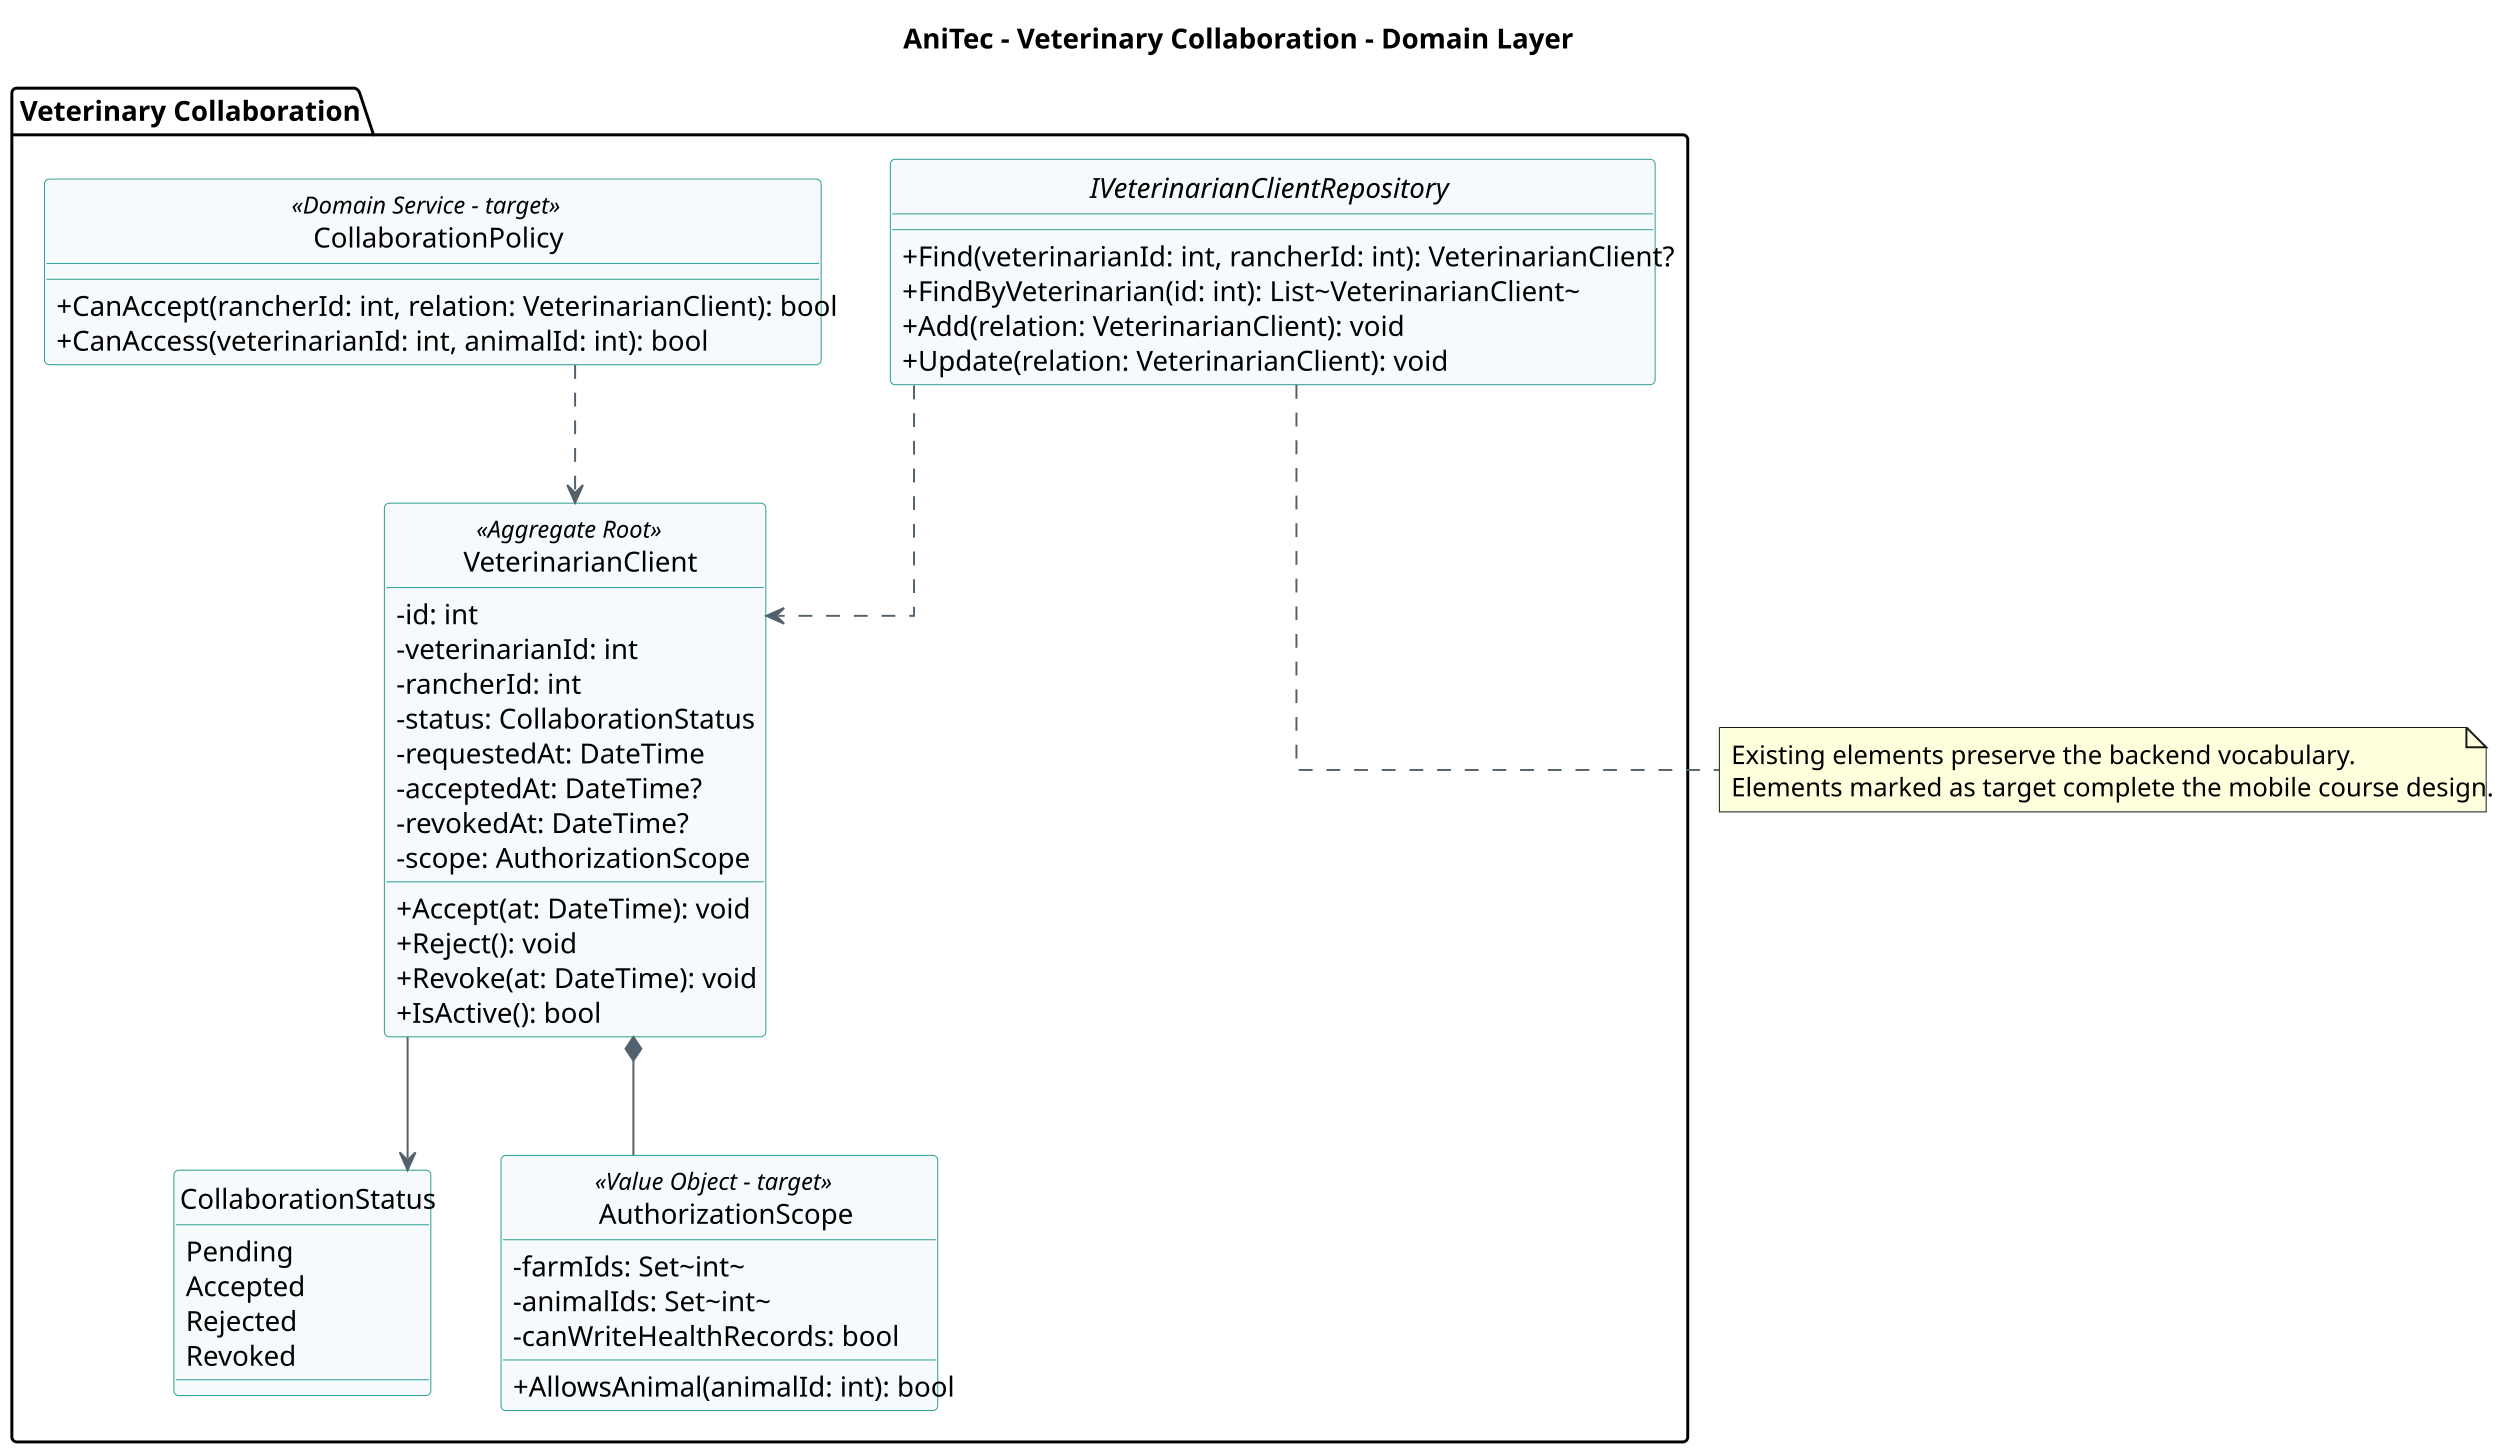
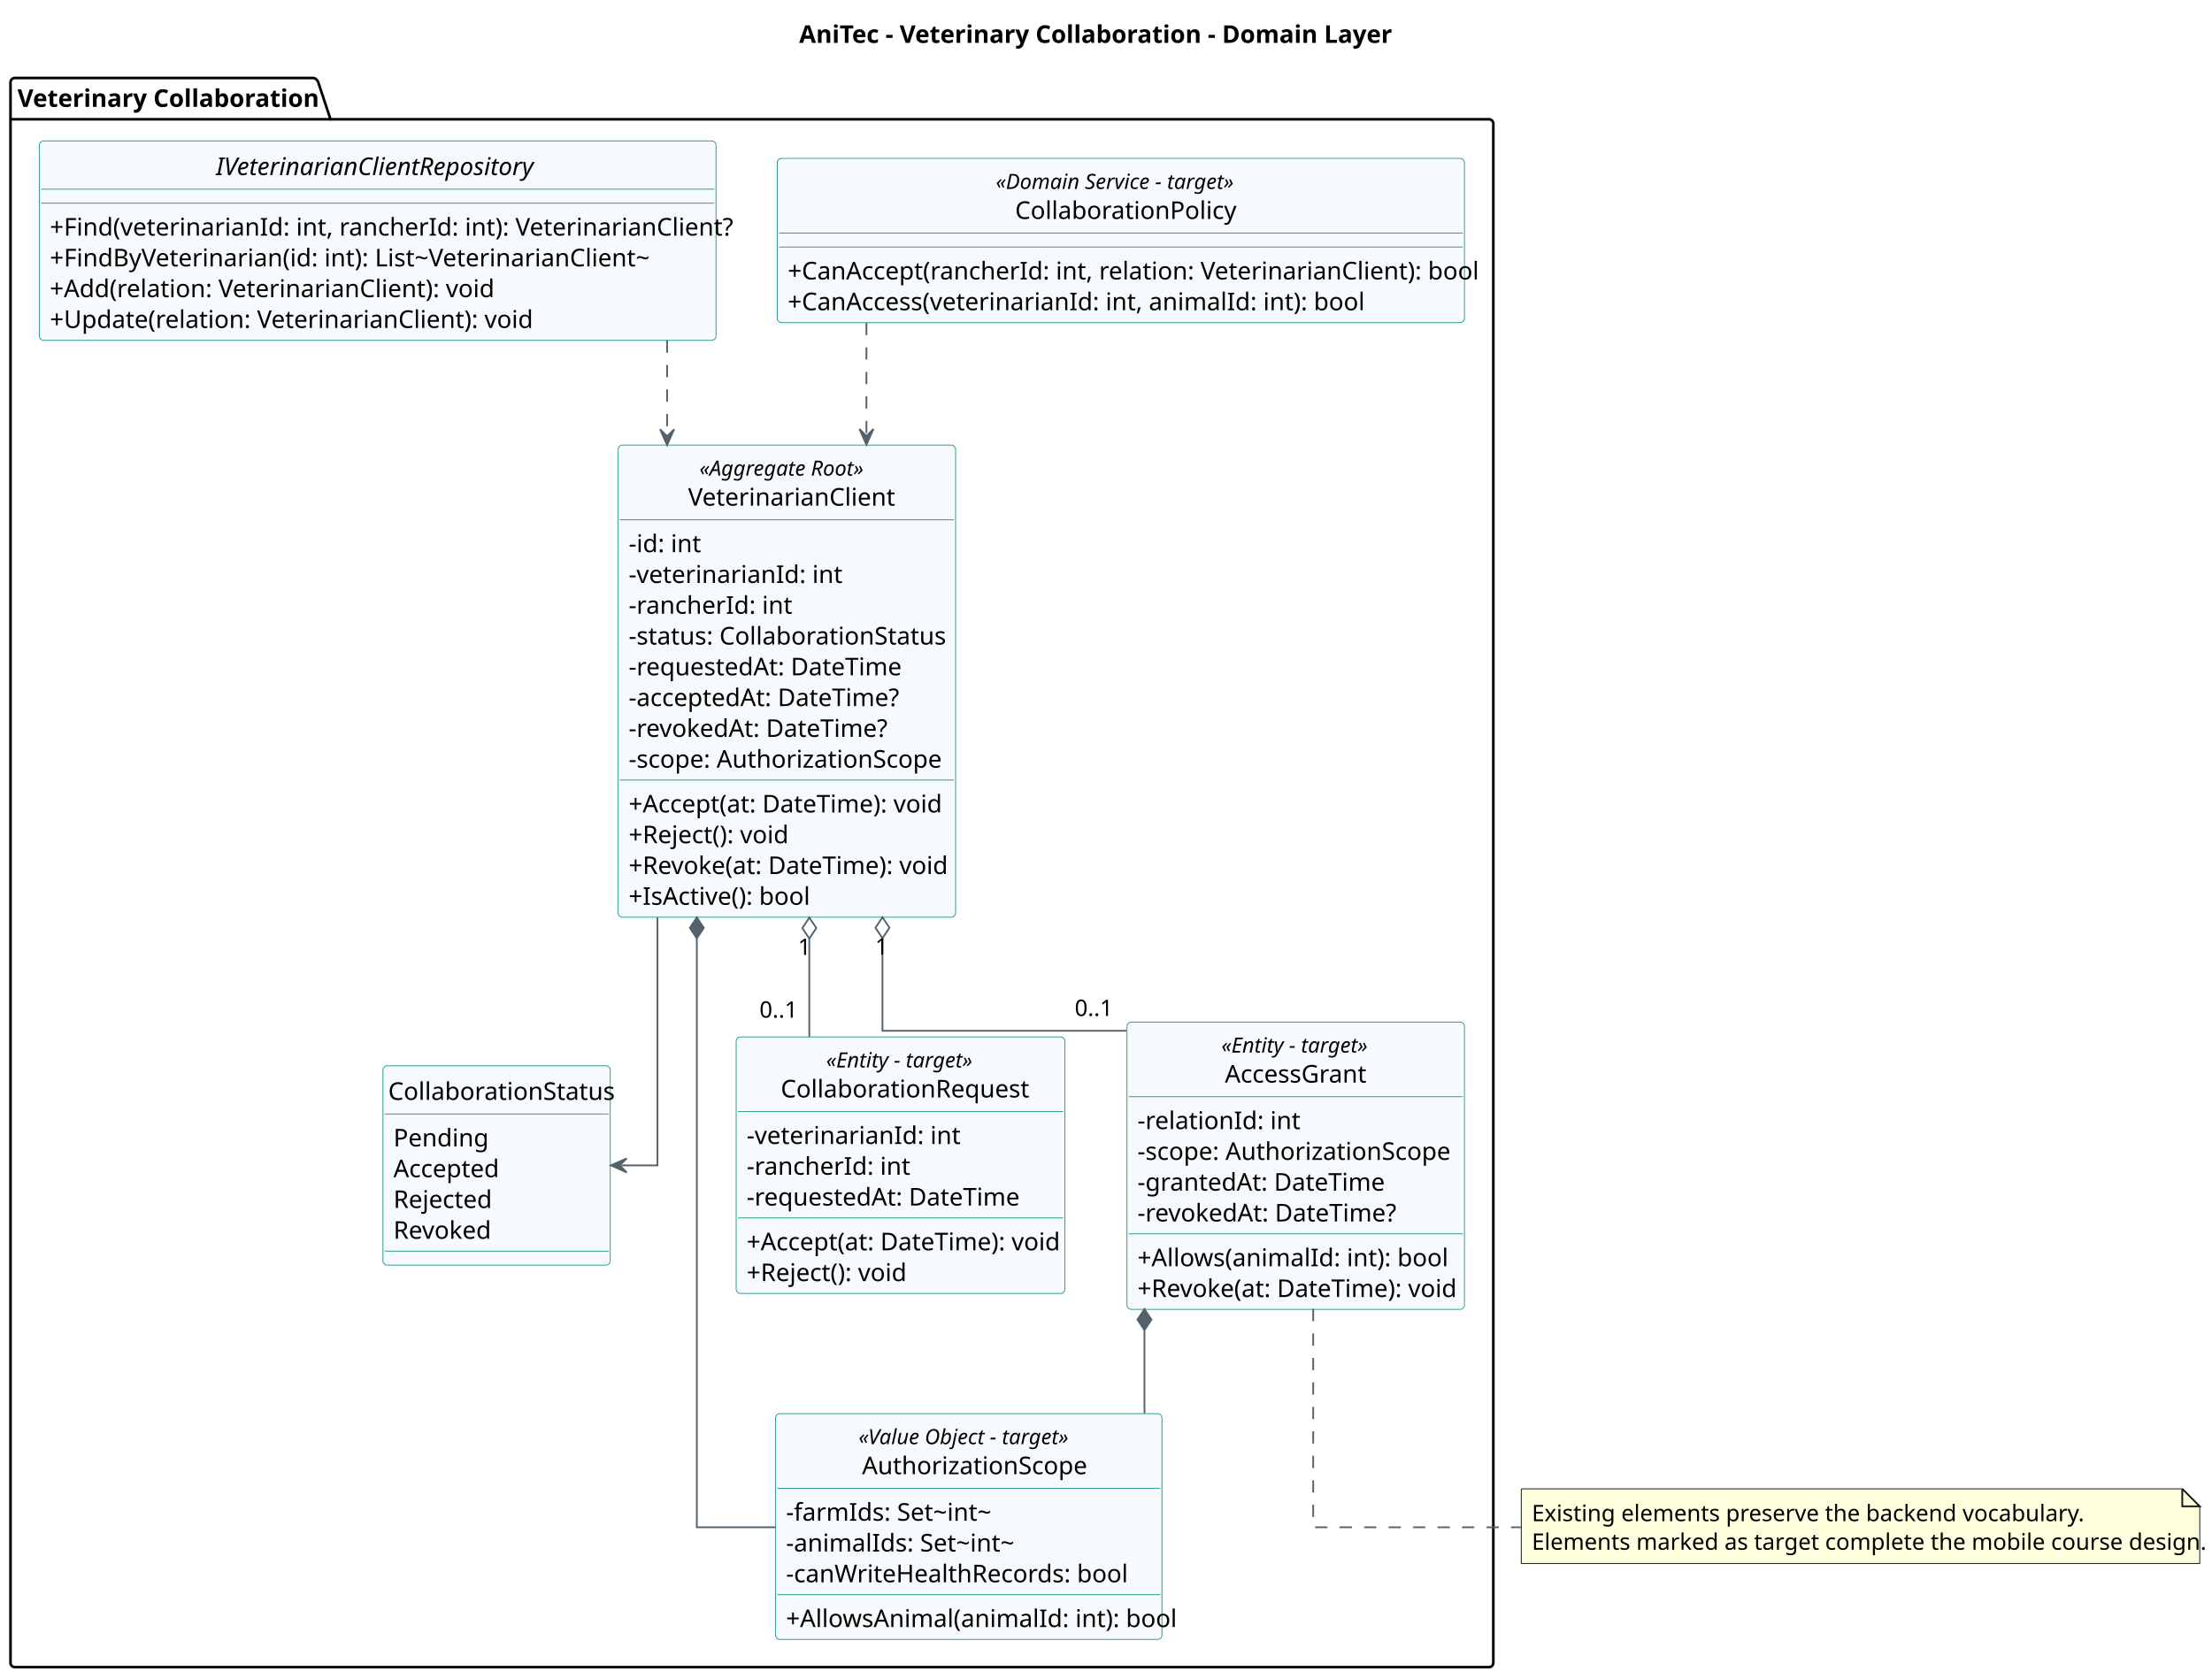
- <svg xmlns="http://www.w3.org/2000/svg" contentStyleType="text/css" height="736px" preserveAspectRatio="none" style="width:1265px;height:736px;background:#FFFFFF;" version="1.1" viewBox="0 0 1265 736" width="1265px" zoomAndPan="magnify">
+ <svg xmlns="http://www.w3.org/2000/svg" contentStyleType="text/css" height="960px" preserveAspectRatio="none" style="width:1265px;height:960px;background:#FFFFFF;" version="1.1" viewBox="0 0 1265 960" width="1265px" zoomAndPan="magnify">
  <defs />
  <g>
    <text fill="#000000" font-family="sans-serif" font-size="14" font-weight="bold" lengthAdjust="spacing" textLength="337" x="457" y="24.533">AniTec - Veterinary Collaboration - Domain Layer</text>
    <g id="cluster_Veterinary Collaboration">
-       <path d="M8.5,44.609 L179.5,44.609 A3.75,3.75 0 0 1 182,47.109 L189,68.219 L851.5,68.219 A2.5,2.5 0 0 1 854,70.719 L854,727.109 A2.5,2.5 0 0 1 851.5,729.609 L8.5,729.609 A2.5,2.5 0 0 1 6,727.109 L6,47.109 A2.5,2.5 0 0 1 8.5,44.609 " fill="none" style="stroke:#000000;stroke-width:1.5;" />
+       <path d="M8.5,44.609 L179.5,44.609 A3.75,3.75 0 0 1 182,47.109 L189,68.219 L851.5,68.219 A2.5,2.5 0 0 1 854,70.719 L854,951.109 A2.5,2.5 0 0 1 851.5,953.609 L8.5,953.609 A2.5,2.5 0 0 1 6,951.109 L6,47.109 A2.5,2.5 0 0 1 8.5,44.609 " fill="none" style="stroke:#000000;stroke-width:1.5;" />
      <line style="stroke:#000000;stroke-width:1.5;" x1="6" x2="189" y1="68.219" y2="68.219" />
      <text fill="#000000" font-family="sans-serif" font-size="14" font-weight="bold" lengthAdjust="spacing" textLength="170" x="10" y="61.143">Veterinary Collaboration</text>
    </g>
    <g id="elem_VeterinarianClient">
-       <rect codeLine="13" fill="#F7FAFC" height="270.016" id="VeterinarianClient" rx="2.5" ry="2.5" style="stroke:#2A9D8F;stroke-width:0.5;" width="193" x="194.5" y="254.609" />
-       <text fill="#000000" font-family="sans-serif" font-size="12" font-style="italic" lengthAdjust="spacing" textLength="100" x="241" y="272.066">«Aggregate Root»</text>
-       <text fill="#000000" font-family="sans-serif" font-size="14" lengthAdjust="spacing" textLength="113" x="234.5" y="289.236">VeterinarianClient</text>
-       <line style="stroke:#2A9D8F;stroke-width:0.5;" x1="195.5" x2="386.5" y1="297.312" y2="297.312" />
-       <text fill="#000000" font-family="sans-serif" font-size="14" lengthAdjust="spacing" textLength="39" x="200.5" y="315.846">-id: int</text>
-       <text fill="#000000" font-family="sans-serif" font-size="14" lengthAdjust="spacing" textLength="114" x="200.5" y="333.455">-veterinarianId: int</text>
-       <text fill="#000000" font-family="sans-serif" font-size="14" lengthAdjust="spacing" textLength="88" x="200.5" y="351.065">-rancherId: int</text>
-       <text fill="#000000" font-family="sans-serif" font-size="14" lengthAdjust="spacing" textLength="175" x="200.5" y="368.674">-status: CollaborationStatus</text>
-       <text fill="#000000" font-family="sans-serif" font-size="14" lengthAdjust="spacing" textLength="151" x="200.5" y="386.283">-requestedAt: DateTime</text>
-       <text fill="#000000" font-family="sans-serif" font-size="14" lengthAdjust="spacing" textLength="153" x="200.5" y="403.893">-acceptedAt: DateTime?</text>
-       <text fill="#000000" font-family="sans-serif" font-size="14" lengthAdjust="spacing" textLength="146" x="200.5" y="421.502">-revokedAt: DateTime?</text>
-       <text fill="#000000" font-family="sans-serif" font-size="14" lengthAdjust="spacing" textLength="173" x="200.5" y="439.111">-scope: AuthorizationScope</text>
-       <line style="stroke:#2A9D8F;stroke-width:0.5;" x1="195.5" x2="386.5" y1="446.188" y2="446.188" />
-       <text fill="#000000" font-family="sans-serif" font-size="14" lengthAdjust="spacing" textLength="176" x="200.5" y="464.721">+Accept(at: DateTime): void</text>
-       <text fill="#000000" font-family="sans-serif" font-size="14" lengthAdjust="spacing" textLength="92" x="200.5" y="482.33">+Reject(): void</text>
-       <text fill="#000000" font-family="sans-serif" font-size="14" lengthAdjust="spacing" textLength="181" x="200.5" y="499.94">+Revoke(at: DateTime): void</text>
-       <text fill="#000000" font-family="sans-serif" font-size="14" lengthAdjust="spacing" textLength="101" x="200.5" y="517.549">+IsActive(): bool</text>
+       <rect codeLine="13" fill="#F7FAFC" height="270.016" id="VeterinarianClient" rx="2.5" ry="2.5" style="stroke:#2A9D8F;stroke-width:0.5;" width="193" x="353.5" y="254.609" />
+       <text fill="#000000" font-family="sans-serif" font-size="12" font-style="italic" lengthAdjust="spacing" textLength="100" x="400" y="272.066">«Aggregate Root»</text>
+       <text fill="#000000" font-family="sans-serif" font-size="14" lengthAdjust="spacing" textLength="113" x="393.5" y="289.236">VeterinarianClient</text>
+       <line style="stroke:#2A9D8F;stroke-width:0.5;" x1="354.5" x2="545.5" y1="297.312" y2="297.312" />
+       <text fill="#000000" font-family="sans-serif" font-size="14" lengthAdjust="spacing" textLength="39" x="359.5" y="315.846">-id: int</text>
+       <text fill="#000000" font-family="sans-serif" font-size="14" lengthAdjust="spacing" textLength="114" x="359.5" y="333.455">-veterinarianId: int</text>
+       <text fill="#000000" font-family="sans-serif" font-size="14" lengthAdjust="spacing" textLength="88" x="359.5" y="351.065">-rancherId: int</text>
+       <text fill="#000000" font-family="sans-serif" font-size="14" lengthAdjust="spacing" textLength="175" x="359.5" y="368.674">-status: CollaborationStatus</text>
+       <text fill="#000000" font-family="sans-serif" font-size="14" lengthAdjust="spacing" textLength="151" x="359.5" y="386.283">-requestedAt: DateTime</text>
+       <text fill="#000000" font-family="sans-serif" font-size="14" lengthAdjust="spacing" textLength="153" x="359.5" y="403.893">-acceptedAt: DateTime?</text>
+       <text fill="#000000" font-family="sans-serif" font-size="14" lengthAdjust="spacing" textLength="146" x="359.5" y="421.502">-revokedAt: DateTime?</text>
+       <text fill="#000000" font-family="sans-serif" font-size="14" lengthAdjust="spacing" textLength="173" x="359.5" y="439.111">-scope: AuthorizationScope</text>
+       <line style="stroke:#2A9D8F;stroke-width:0.5;" x1="354.5" x2="545.5" y1="446.188" y2="446.188" />
+       <text fill="#000000" font-family="sans-serif" font-size="14" lengthAdjust="spacing" textLength="176" x="359.5" y="464.721">+Accept(at: DateTime): void</text>
+       <text fill="#000000" font-family="sans-serif" font-size="14" lengthAdjust="spacing" textLength="92" x="359.5" y="482.33">+Reject(): void</text>
+       <text fill="#000000" font-family="sans-serif" font-size="14" lengthAdjust="spacing" textLength="181" x="359.5" y="499.94">+Revoke(at: DateTime): void</text>
+       <text fill="#000000" font-family="sans-serif" font-size="14" lengthAdjust="spacing" textLength="101" x="359.5" y="517.549">+IsActive(): bool</text>
    </g>
    <g id="elem_CollaborationStatus">
-       <rect codeLine="27" fill="#F7FAFC" height="114.047" id="CollaborationStatus" rx="2.5" ry="2.5" style="stroke:#2A9D8F;stroke-width:0.5;" width="130" x="88" y="592.109" />
-       <text fill="#000000" font-family="sans-serif" font-size="14" lengthAdjust="spacing" textLength="124" x="91" y="611.643">CollaborationStatus</text>
-       <line style="stroke:#2A9D8F;stroke-width:0.5;" x1="89" x2="217" y1="619.719" y2="619.719" />
-       <text fill="#000000" font-family="sans-serif" font-size="14" lengthAdjust="spacing" textLength="52" x="94" y="638.252">Pending</text>
-       <text fill="#000000" font-family="sans-serif" font-size="14" lengthAdjust="spacing" textLength="59" x="94" y="655.861">Accepted</text>
-       <text fill="#000000" font-family="sans-serif" font-size="14" lengthAdjust="spacing" textLength="56" x="94" y="673.471">Rejected</text>
-       <text fill="#000000" font-family="sans-serif" font-size="14" lengthAdjust="spacing" textLength="56" x="94" y="691.08">Revoked</text>
-       <line style="stroke:#2A9D8F;stroke-width:0.5;" x1="89" x2="217" y1="698.156" y2="698.156" />
+       <rect codeLine="27" fill="#F7FAFC" height="114.047" id="CollaborationStatus" rx="2.5" ry="2.5" style="stroke:#2A9D8F;stroke-width:0.5;" width="130" x="219" y="609.609" />
+       <text fill="#000000" font-family="sans-serif" font-size="14" lengthAdjust="spacing" textLength="124" x="222" y="629.143">CollaborationStatus</text>
+       <line style="stroke:#2A9D8F;stroke-width:0.5;" x1="220" x2="348" y1="637.219" y2="637.219" />
+       <text fill="#000000" font-family="sans-serif" font-size="14" lengthAdjust="spacing" textLength="52" x="225" y="655.752">Pending</text>
+       <text fill="#000000" font-family="sans-serif" font-size="14" lengthAdjust="spacing" textLength="59" x="225" y="673.361">Accepted</text>
+       <text fill="#000000" font-family="sans-serif" font-size="14" lengthAdjust="spacing" textLength="56" x="225" y="690.971">Rejected</text>
+       <text fill="#000000" font-family="sans-serif" font-size="14" lengthAdjust="spacing" textLength="56" x="225" y="708.58">Revoked</text>
+       <line style="stroke:#2A9D8F;stroke-width:0.5;" x1="220" x2="348" y1="715.656" y2="715.656" />
    </g>
    <g id="elem_AuthorizationScope">
-       <rect codeLine="33" fill="#F7FAFC" height="129.141" id="AuthorizationScope" rx="2.5" ry="2.5" style="stroke:#2A9D8F;stroke-width:0.5;" width="221" x="253.5" y="584.609" />
-       <text fill="#000000" font-family="sans-serif" font-size="12" font-style="italic" lengthAdjust="spacing" textLength="126" x="301" y="602.066">«Value Object - target»</text>
-       <text fill="#000000" font-family="sans-serif" font-size="14" lengthAdjust="spacing" textLength="122" x="303" y="619.236">AuthorizationScope</text>
-       <line style="stroke:#2A9D8F;stroke-width:0.5;" x1="254.5" x2="473.5" y1="627.312" y2="627.312" />
-       <text fill="#000000" font-family="sans-serif" font-size="14" lengthAdjust="spacing" textLength="111" x="259.5" y="645.846">-farmIds: Set~int~</text>
-       <text fill="#000000" font-family="sans-serif" font-size="14" lengthAdjust="spacing" textLength="124" x="259.5" y="663.455">-animalIds: Set~int~</text>
-       <text fill="#000000" font-family="sans-serif" font-size="14" lengthAdjust="spacing" textLength="189" x="259.5" y="681.064">-canWriteHealthRecords: bool</text>
-       <line style="stroke:#2A9D8F;stroke-width:0.5;" x1="254.5" x2="473.5" y1="688.141" y2="688.141" />
-       <text fill="#000000" font-family="sans-serif" font-size="14" lengthAdjust="spacing" textLength="209" x="259.5" y="706.674">+AllowsAnimal(animalId: int): bool</text>
+       <rect codeLine="33" fill="#F7FAFC" height="129.141" id="AuthorizationScope" rx="2.5" ry="2.5" style="stroke:#2A9D8F;stroke-width:0.5;" width="221" x="443.5" y="808.609" />
+       <text fill="#000000" font-family="sans-serif" font-size="12" font-style="italic" lengthAdjust="spacing" textLength="126" x="491" y="826.066">«Value Object - target»</text>
+       <text fill="#000000" font-family="sans-serif" font-size="14" lengthAdjust="spacing" textLength="122" x="493" y="843.236">AuthorizationScope</text>
+       <line style="stroke:#2A9D8F;stroke-width:0.5;" x1="444.5" x2="663.5" y1="851.312" y2="851.312" />
+       <text fill="#000000" font-family="sans-serif" font-size="14" lengthAdjust="spacing" textLength="111" x="449.5" y="869.846">-farmIds: Set~int~</text>
+       <text fill="#000000" font-family="sans-serif" font-size="14" lengthAdjust="spacing" textLength="124" x="449.5" y="887.455">-animalIds: Set~int~</text>
+       <text fill="#000000" font-family="sans-serif" font-size="14" lengthAdjust="spacing" textLength="189" x="449.5" y="905.064">-canWriteHealthRecords: bool</text>
+       <line style="stroke:#2A9D8F;stroke-width:0.5;" x1="444.5" x2="663.5" y1="912.141" y2="912.141" />
+       <text fill="#000000" font-family="sans-serif" font-size="14" lengthAdjust="spacing" textLength="209" x="449.5" y="930.674">+AllowsAnimal(animalId: int): bool</text>
    </g>
    <g id="elem_CollaborationPolicy">
-       <rect codeLine="39" fill="#F7FAFC" height="93.922" id="CollaborationPolicy" rx="2.5" ry="2.5" style="stroke:#2A9D8F;stroke-width:0.5;" width="393" x="22.5" y="90.609" />
-       <text fill="#000000" font-family="sans-serif" font-size="12" font-style="italic" lengthAdjust="spacing" textLength="143" x="147.5" y="108.066">«Domain Service - target»</text>
-       <text fill="#000000" font-family="sans-serif" font-size="14" lengthAdjust="spacing" textLength="121" x="158.5" y="125.236">CollaborationPolicy</text>
-       <line style="stroke:#2A9D8F;stroke-width:0.5;" x1="23.5" x2="414.5" y1="133.312" y2="133.312" />
-       <line style="stroke:#2A9D8F;stroke-width:0.5;" x1="23.5" x2="414.5" y1="141.312" y2="141.312" />
-       <text fill="#000000" font-family="sans-serif" font-size="14" lengthAdjust="spacing" textLength="381" x="28.5" y="159.846">+CanAccept(rancherId: int, relation: VeterinarianClient): bool</text>
-       <text fill="#000000" font-family="sans-serif" font-size="14" lengthAdjust="spacing" textLength="316" x="28.5" y="177.455">+CanAccess(veterinarianId: int, animalId: int): bool</text>
+       <rect codeLine="39" fill="#F7FAFC" height="93.922" id="CollaborationPolicy" rx="2.5" ry="2.5" style="stroke:#2A9D8F;stroke-width:0.5;" width="393" x="444.5" y="90.609" />
+       <text fill="#000000" font-family="sans-serif" font-size="12" font-style="italic" lengthAdjust="spacing" textLength="143" x="569.5" y="108.066">«Domain Service - target»</text>
+       <text fill="#000000" font-family="sans-serif" font-size="14" lengthAdjust="spacing" textLength="121" x="580.5" y="125.236">CollaborationPolicy</text>
+       <line style="stroke:#2A9D8F;stroke-width:0.5;" x1="445.5" x2="836.5" y1="133.312" y2="133.312" />
+       <line style="stroke:#2A9D8F;stroke-width:0.5;" x1="445.5" x2="836.5" y1="141.312" y2="141.312" />
+       <text fill="#000000" font-family="sans-serif" font-size="14" lengthAdjust="spacing" textLength="381" x="450.5" y="159.846">+CanAccept(rancherId: int, relation: VeterinarianClient): bool</text>
+       <text fill="#000000" font-family="sans-serif" font-size="14" lengthAdjust="spacing" textLength="316" x="450.5" y="177.455">+CanAccess(veterinarianId: int, animalId: int): bool</text>
    </g>
    <g id="elem_IVeterinarianClientRepository">
-       <rect codeLine="43" fill="#F7FAFC" height="114.047" id="IVeterinarianClientRepository" rx="2.5" ry="2.5" style="stroke:#2A9D8F;stroke-width:0.5;" width="387" x="450.5" y="80.609" />
-       <text fill="#000000" font-family="sans-serif" font-size="14" font-style="italic" lengthAdjust="spacing" textLength="185" x="551.5" y="100.143">IVeterinarianClientRepository</text>
-       <line style="stroke:#2A9D8F;stroke-width:0.5;" x1="451.5" x2="836.5" y1="108.219" y2="108.219" />
-       <line style="stroke:#2A9D8F;stroke-width:0.5;" x1="451.5" x2="836.5" y1="116.219" y2="116.219" />
-       <text fill="#000000" font-family="sans-serif" font-size="14" lengthAdjust="spacing" textLength="375" x="456.5" y="134.752">+Find(veterinarianId: int, rancherId: int): VeterinarianClient?</text>
-       <text fill="#000000" font-family="sans-serif" font-size="14" lengthAdjust="spacing" textLength="332" x="456.5" y="152.361">+FindByVeterinarian(id: int): List~VeterinarianClient~</text>
-       <text fill="#000000" font-family="sans-serif" font-size="14" lengthAdjust="spacing" textLength="245" x="456.5" y="169.971">+Add(relation: VeterinarianClient): void</text>
-       <text fill="#000000" font-family="sans-serif" font-size="14" lengthAdjust="spacing" textLength="265" x="456.5" y="187.58">+Update(relation: VeterinarianClient): void</text>
+       <rect codeLine="43" fill="#F7FAFC" height="114.047" id="IVeterinarianClientRepository" rx="2.5" ry="2.5" style="stroke:#2A9D8F;stroke-width:0.5;" width="387" x="22.5" y="80.609" />
+       <text fill="#000000" font-family="sans-serif" font-size="14" font-style="italic" lengthAdjust="spacing" textLength="185" x="123.5" y="100.143">IVeterinarianClientRepository</text>
+       <line style="stroke:#2A9D8F;stroke-width:0.5;" x1="23.5" x2="408.5" y1="108.219" y2="108.219" />
+       <line style="stroke:#2A9D8F;stroke-width:0.5;" x1="23.5" x2="408.5" y1="116.219" y2="116.219" />
+       <text fill="#000000" font-family="sans-serif" font-size="14" lengthAdjust="spacing" textLength="375" x="28.5" y="134.752">+Find(veterinarianId: int, rancherId: int): VeterinarianClient?</text>
+       <text fill="#000000" font-family="sans-serif" font-size="14" lengthAdjust="spacing" textLength="332" x="28.5" y="152.361">+FindByVeterinarian(id: int): List~VeterinarianClient~</text>
+       <text fill="#000000" font-family="sans-serif" font-size="14" lengthAdjust="spacing" textLength="245" x="28.5" y="169.971">+Add(relation: VeterinarianClient): void</text>
+       <text fill="#000000" font-family="sans-serif" font-size="14" lengthAdjust="spacing" textLength="265" x="28.5" y="187.58">+Update(relation: VeterinarianClient): void</text>
    </g>
-     <g id="elem_GMN12">
-       <path d="M870,368.109 L870,410.812 L1258,410.812 L1258,378.109 L1248,368.109 L870,368.109 " fill="#FEFFDD" style="stroke:#181818;stroke-width:0.5;" />
-       <path d="M1248,368.109 L1248,378.109 L1258,378.109 L1248,368.109 " fill="#FEFFDD" style="stroke:#181818;stroke-width:1.0;" />
-       <text fill="#000000" font-family="sans-serif" font-size="13" lengthAdjust="spacing" textLength="300" x="876" y="386.604">Existing elements preserve the backend vocabulary.</text>
-       <text fill="#000000" font-family="sans-serif" font-size="13" lengthAdjust="spacing" textLength="367" x="876" y="402.956">Elements marked as target complete the mobile course design.</text>
+     <g id="elem_CollaborationRequest">
+       <rect codeLine="53" fill="#F7FAFC" height="146.75" id="CollaborationRequest" rx="2.5" ry="2.5" style="stroke:#2A9D8F;stroke-width:0.5;" width="188" x="421" y="593.109" />
+       <text fill="#000000" font-family="sans-serif" font-size="12" font-style="italic" lengthAdjust="spacing" textLength="85" x="472.5" y="610.566">«Entity - target»</text>
+       <text fill="#000000" font-family="sans-serif" font-size="14" lengthAdjust="spacing" textLength="137" x="446.5" y="627.736">CollaborationRequest</text>
+       <line style="stroke:#2A9D8F;stroke-width:0.5;" x1="422" x2="608" y1="635.812" y2="635.812" />
+       <text fill="#000000" font-family="sans-serif" font-size="14" lengthAdjust="spacing" textLength="114" x="427" y="654.346">-veterinarianId: int</text>
+       <text fill="#000000" font-family="sans-serif" font-size="14" lengthAdjust="spacing" textLength="88" x="427" y="671.955">-rancherId: int</text>
+       <text fill="#000000" font-family="sans-serif" font-size="14" lengthAdjust="spacing" textLength="151" x="427" y="689.564">-requestedAt: DateTime</text>
+       <line style="stroke:#2A9D8F;stroke-width:0.5;" x1="422" x2="608" y1="696.641" y2="696.641" />
+       <text fill="#000000" font-family="sans-serif" font-size="14" lengthAdjust="spacing" textLength="176" x="427" y="715.174">+Accept(at: DateTime): void</text>
+       <text fill="#000000" font-family="sans-serif" font-size="14" lengthAdjust="spacing" textLength="92" x="427" y="732.783">+Reject(): void</text>
+     </g>
+     <g id="elem_AccessGrant">
+       <rect codeLine="60" fill="#F7FAFC" height="164.359" id="AccessGrant" rx="2.5" ry="2.5" style="stroke:#2A9D8F;stroke-width:0.5;" width="193" x="644.5" y="584.609" />
+       <text fill="#000000" font-family="sans-serif" font-size="12" font-style="italic" lengthAdjust="spacing" textLength="85" x="698.5" y="602.066">«Entity - target»</text>
+       <text fill="#000000" font-family="sans-serif" font-size="14" lengthAdjust="spacing" textLength="81" x="700.5" y="619.236">AccessGrant</text>
+       <line style="stroke:#2A9D8F;stroke-width:0.5;" x1="645.5" x2="836.5" y1="627.312" y2="627.312" />
+       <text fill="#000000" font-family="sans-serif" font-size="14" lengthAdjust="spacing" textLength="86" x="650.5" y="645.846">-relationId: int</text>
+       <text fill="#000000" font-family="sans-serif" font-size="14" lengthAdjust="spacing" textLength="173" x="650.5" y="663.455">-scope: AuthorizationScope</text>
+       <text fill="#000000" font-family="sans-serif" font-size="14" lengthAdjust="spacing" textLength="136" x="650.5" y="681.064">-grantedAt: DateTime</text>
+       <text fill="#000000" font-family="sans-serif" font-size="14" lengthAdjust="spacing" textLength="146" x="650.5" y="698.674">-revokedAt: DateTime?</text>
+       <line style="stroke:#2A9D8F;stroke-width:0.5;" x1="645.5" x2="836.5" y1="705.75" y2="705.75" />
+       <text fill="#000000" font-family="sans-serif" font-size="14" lengthAdjust="spacing" textLength="167" x="650.5" y="724.283">+Allows(animalId: int): bool</text>
+       <text fill="#000000" font-family="sans-serif" font-size="14" lengthAdjust="spacing" textLength="181" x="650.5" y="741.893">+Revoke(at: DateTime): void</text>
+     </g>
+     <g id="elem_GMN17">
+       <path d="M870,851.609 L870,894.312 L1258,894.312 L1258,861.609 L1248,851.609 L870,851.609 " fill="#FEFFDD" style="stroke:#181818;stroke-width:0.5;" />
+       <path d="M1248,851.609 L1248,861.609 L1258,861.609 L1248,851.609 " fill="#FEFFDD" style="stroke:#181818;stroke-width:1.0;" />
+       <text fill="#000000" font-family="sans-serif" font-size="13" lengthAdjust="spacing" textLength="300" x="876" y="870.105">Existing elements preserve the backend vocabulary.</text>
+       <text fill="#000000" font-family="sans-serif" font-size="13" lengthAdjust="spacing" textLength="367" x="876" y="886.456">Elements marked as target complete the mobile course design.</text>
    </g>
    <g id="link_VeterinarianClient_CollaborationStatus">
-       <path codeLine="49" d="M206.25,524.679 C206.25,548.449 206.25,565.979 206.25,586.069 " fill="none" id="VeterinarianClient-to-CollaborationStatus" style="stroke:#52616B;stroke-width:1.0;" />
-       <polygon fill="#52616B" points="206.25,592.069,210.25,583.069,206.25,587.069,202.25,583.069,206.25,592.069" style="stroke:#52616B;stroke-width:1.0;" />
+       <path codeLine="49" d="M376,524.859 C376,595.179 376,666.609 376,666.609 C376,666.609 370.38,666.609 355.39,666.609 " fill="none" id="VeterinarianClient-to-CollaborationStatus" style="stroke:#52616B;stroke-width:1.0;" />
+       <polygon fill="#52616B" points="349.39,666.609,358.39,670.609,354.39,666.609,358.39,662.609,349.39,666.609" style="stroke:#52616B;stroke-width:1.0;" />
    </g>
    <g id="link_VeterinarianClient_AuthorizationScope">
-       <path codeLine="50" d="M320.5,536.679 C320.5,557.489 320.5,566.119 320.5,584.419 " fill="none" id="VeterinarianClient-backto-AuthorizationScope" style="stroke:#52616B;stroke-width:1.0;" />
-       <polygon fill="#52616B" points="320.5,524.679,316.5,530.679,320.5,536.679,324.5,530.679,320.5,524.679" style="stroke:#52616B;stroke-width:1.0;" />
+       <path codeLine="50" d="M398.5,536.749 C398.5,679.949 398.5,873.609 398.5,873.609 C398.5,873.609 418.15,873.609 443.48,873.609 " fill="none" id="VeterinarianClient-backto-AuthorizationScope" style="stroke:#52616B;stroke-width:1.0;" />
+       <polygon fill="#52616B" points="398.5,524.749,394.5,530.749,398.5,536.749,402.5,530.749,398.5,524.749" style="stroke:#52616B;stroke-width:1.0;" />
    </g>
    <g id="link_CollaborationPolicy_VeterinarianClient">
-       <path codeLine="51" d="M291,184.709 C291,204.799 291,223.359 291,248.409 " fill="none" id="CollaborationPolicy-to-VeterinarianClient" style="stroke:#52616B;stroke-width:1.0;stroke-dasharray:7.0,7.0;" />
-       <polygon fill="#52616B" points="291,254.409,295,245.409,291,249.409,287,245.409,291,254.409" style="stroke:#52616B;stroke-width:1.0;" />
+       <path codeLine="51" d="M495.5,184.709 C495.5,204.799 495.5,223.359 495.5,248.409 " fill="none" id="CollaborationPolicy-to-VeterinarianClient" style="stroke:#52616B;stroke-width:1.0;stroke-dasharray:7.0,7.0;" />
+       <polygon fill="#52616B" points="495.5,254.409,499.5,245.409,495.5,249.409,491.5,245.409,495.5,254.409" style="stroke:#52616B;stroke-width:1.0;" />
    </g>
    <g id="link_IVeterinarianClientRepository_VeterinarianClient">
-       <path codeLine="52" d="M462.5,195.069 C462.5,245.749 462.5,311.609 462.5,311.609 C462.5,311.609 432.68,311.609 393.78,311.609 " fill="none" id="IVeterinarianClientRepository-to-VeterinarianClient" style="stroke:#52616B;stroke-width:1.0;stroke-dasharray:7.0,7.0;" />
-       <polygon fill="#52616B" points="387.78,311.609,396.78,315.609,392.78,311.609,396.78,307.609,387.78,311.609" style="stroke:#52616B;stroke-width:1.0;" />
+       <path codeLine="52" d="M381.5,194.789 C381.5,212.799 381.5,227.509 381.5,248.559 " fill="none" id="IVeterinarianClientRepository-to-VeterinarianClient" style="stroke:#52616B;stroke-width:1.0;stroke-dasharray:7.0,7.0;" />
+       <polygon fill="#52616B" points="381.5,254.559,385.5,245.559,381.5,249.559,377.5,245.559,381.5,254.559" style="stroke:#52616B;stroke-width:1.0;" />
    </g>
-     <g id="link_IVeterinarianClientRepository_GMN12">
-       <path d="M656,194.789 C656,269.139 656,389.609 656,389.609 C656,389.609 764.68,389.609 869.86,389.609 " fill="none" id="IVeterinarianClientRepository-GMN12" style="stroke:#52616B;stroke-width:1.0;stroke-dasharray:7.0,7.0;" />
+     <g id="link_VeterinarianClient_CollaborationRequest">
+       <path codeLine="68" d="M462.83,536.859 C462.83,560.349 462.83,571.959 462.83,592.989 " fill="none" id="VeterinarianClient-backto-CollaborationRequest" style="stroke:#52616B;stroke-width:1.0;" />
+       <polygon fill="none" points="462.83,524.859,458.83,530.859,462.83,536.859,466.83,530.859,462.83,524.859" style="stroke:#52616B;stroke-width:1.0;" />
+       <text fill="#000000" font-family="sans-serif" font-size="13" lengthAdjust="spacing" textLength="7" x="456.34" y="546.198">1</text>
+       <text fill="#000000" font-family="sans-serif" font-size="13" lengthAdjust="spacing" textLength="22" x="434.316" y="582.098">0..1</text>
+     </g>
+     <g id="link_VeterinarianClient_AccessGrant">
+       <path codeLine="69" d="M504.67,536.679 C504.67,572.599 504.67,589.609 504.67,589.609 C504.67,589.609 578.93,589.609 644.19,589.609 " fill="none" id="VeterinarianClient-backto-AccessGrant" style="stroke:#52616B;stroke-width:1.0;" />
+       <polygon fill="none" points="504.67,524.679,500.67,530.679,504.67,536.679,508.67,530.679,504.67,524.679" style="stroke:#52616B;stroke-width:1.0;" />
+       <text fill="#000000" font-family="sans-serif" font-size="13" lengthAdjust="spacing" textLength="7" x="500.468" y="546.008">1</text>
+       <text fill="#000000" font-family="sans-serif" font-size="13" lengthAdjust="spacing" textLength="22" x="614.61" y="581.128">0..1</text>
+     </g>
+     <g id="link_AccessGrant_AuthorizationScope">
+       <path codeLine="70" d="M654.5,760.819 C654.5,780.609 654.5,789.489 654.5,808.359 " fill="none" id="AccessGrant-backto-AuthorizationScope" style="stroke:#52616B;stroke-width:1.0;" />
+       <polygon fill="#52616B" points="654.5,748.819,650.5,754.819,654.5,760.819,658.5,754.819,654.5,748.819" style="stroke:#52616B;stroke-width:1.0;" />
+     </g>
+     <g id="link_AccessGrant_GMN17">
+       <path d="M751,748.719 C751,806.509 751,873.609 751,873.609 C751,873.609 805.94,873.609 869.78,873.609 " fill="none" id="AccessGrant-GMN17" style="stroke:#52616B;stroke-width:1.0;stroke-dasharray:7.0,7.0;" />
    </g>
  </g>
</svg>
